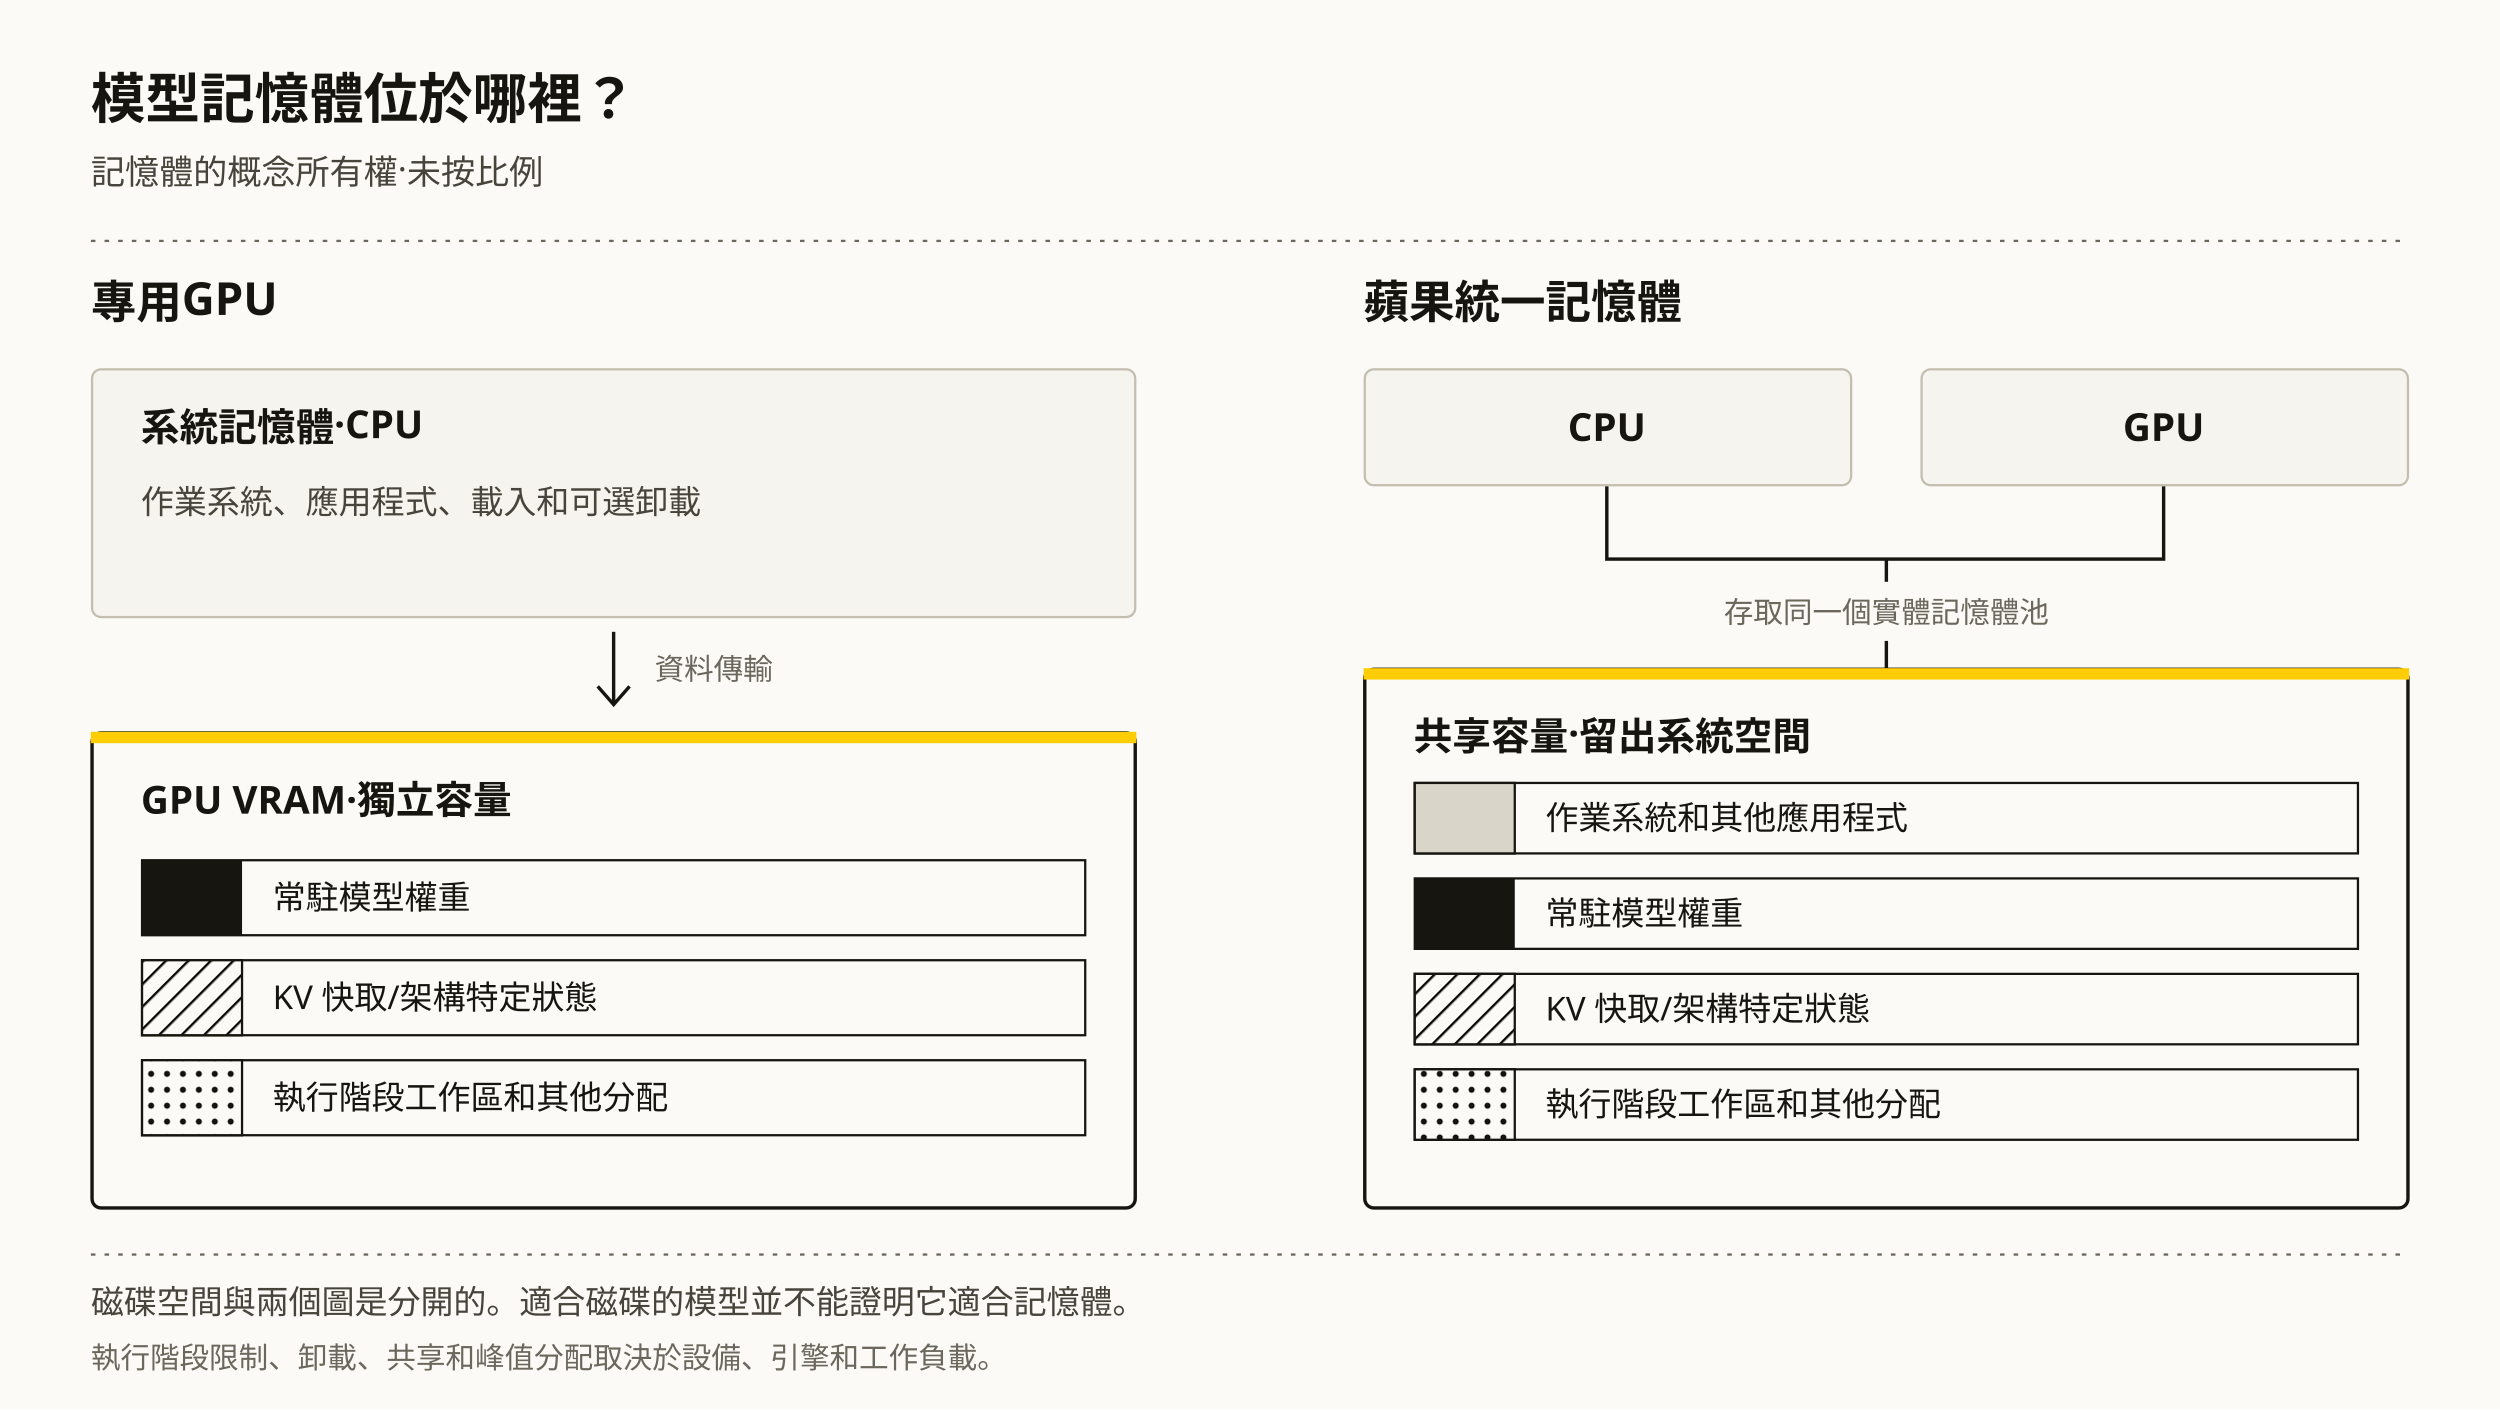
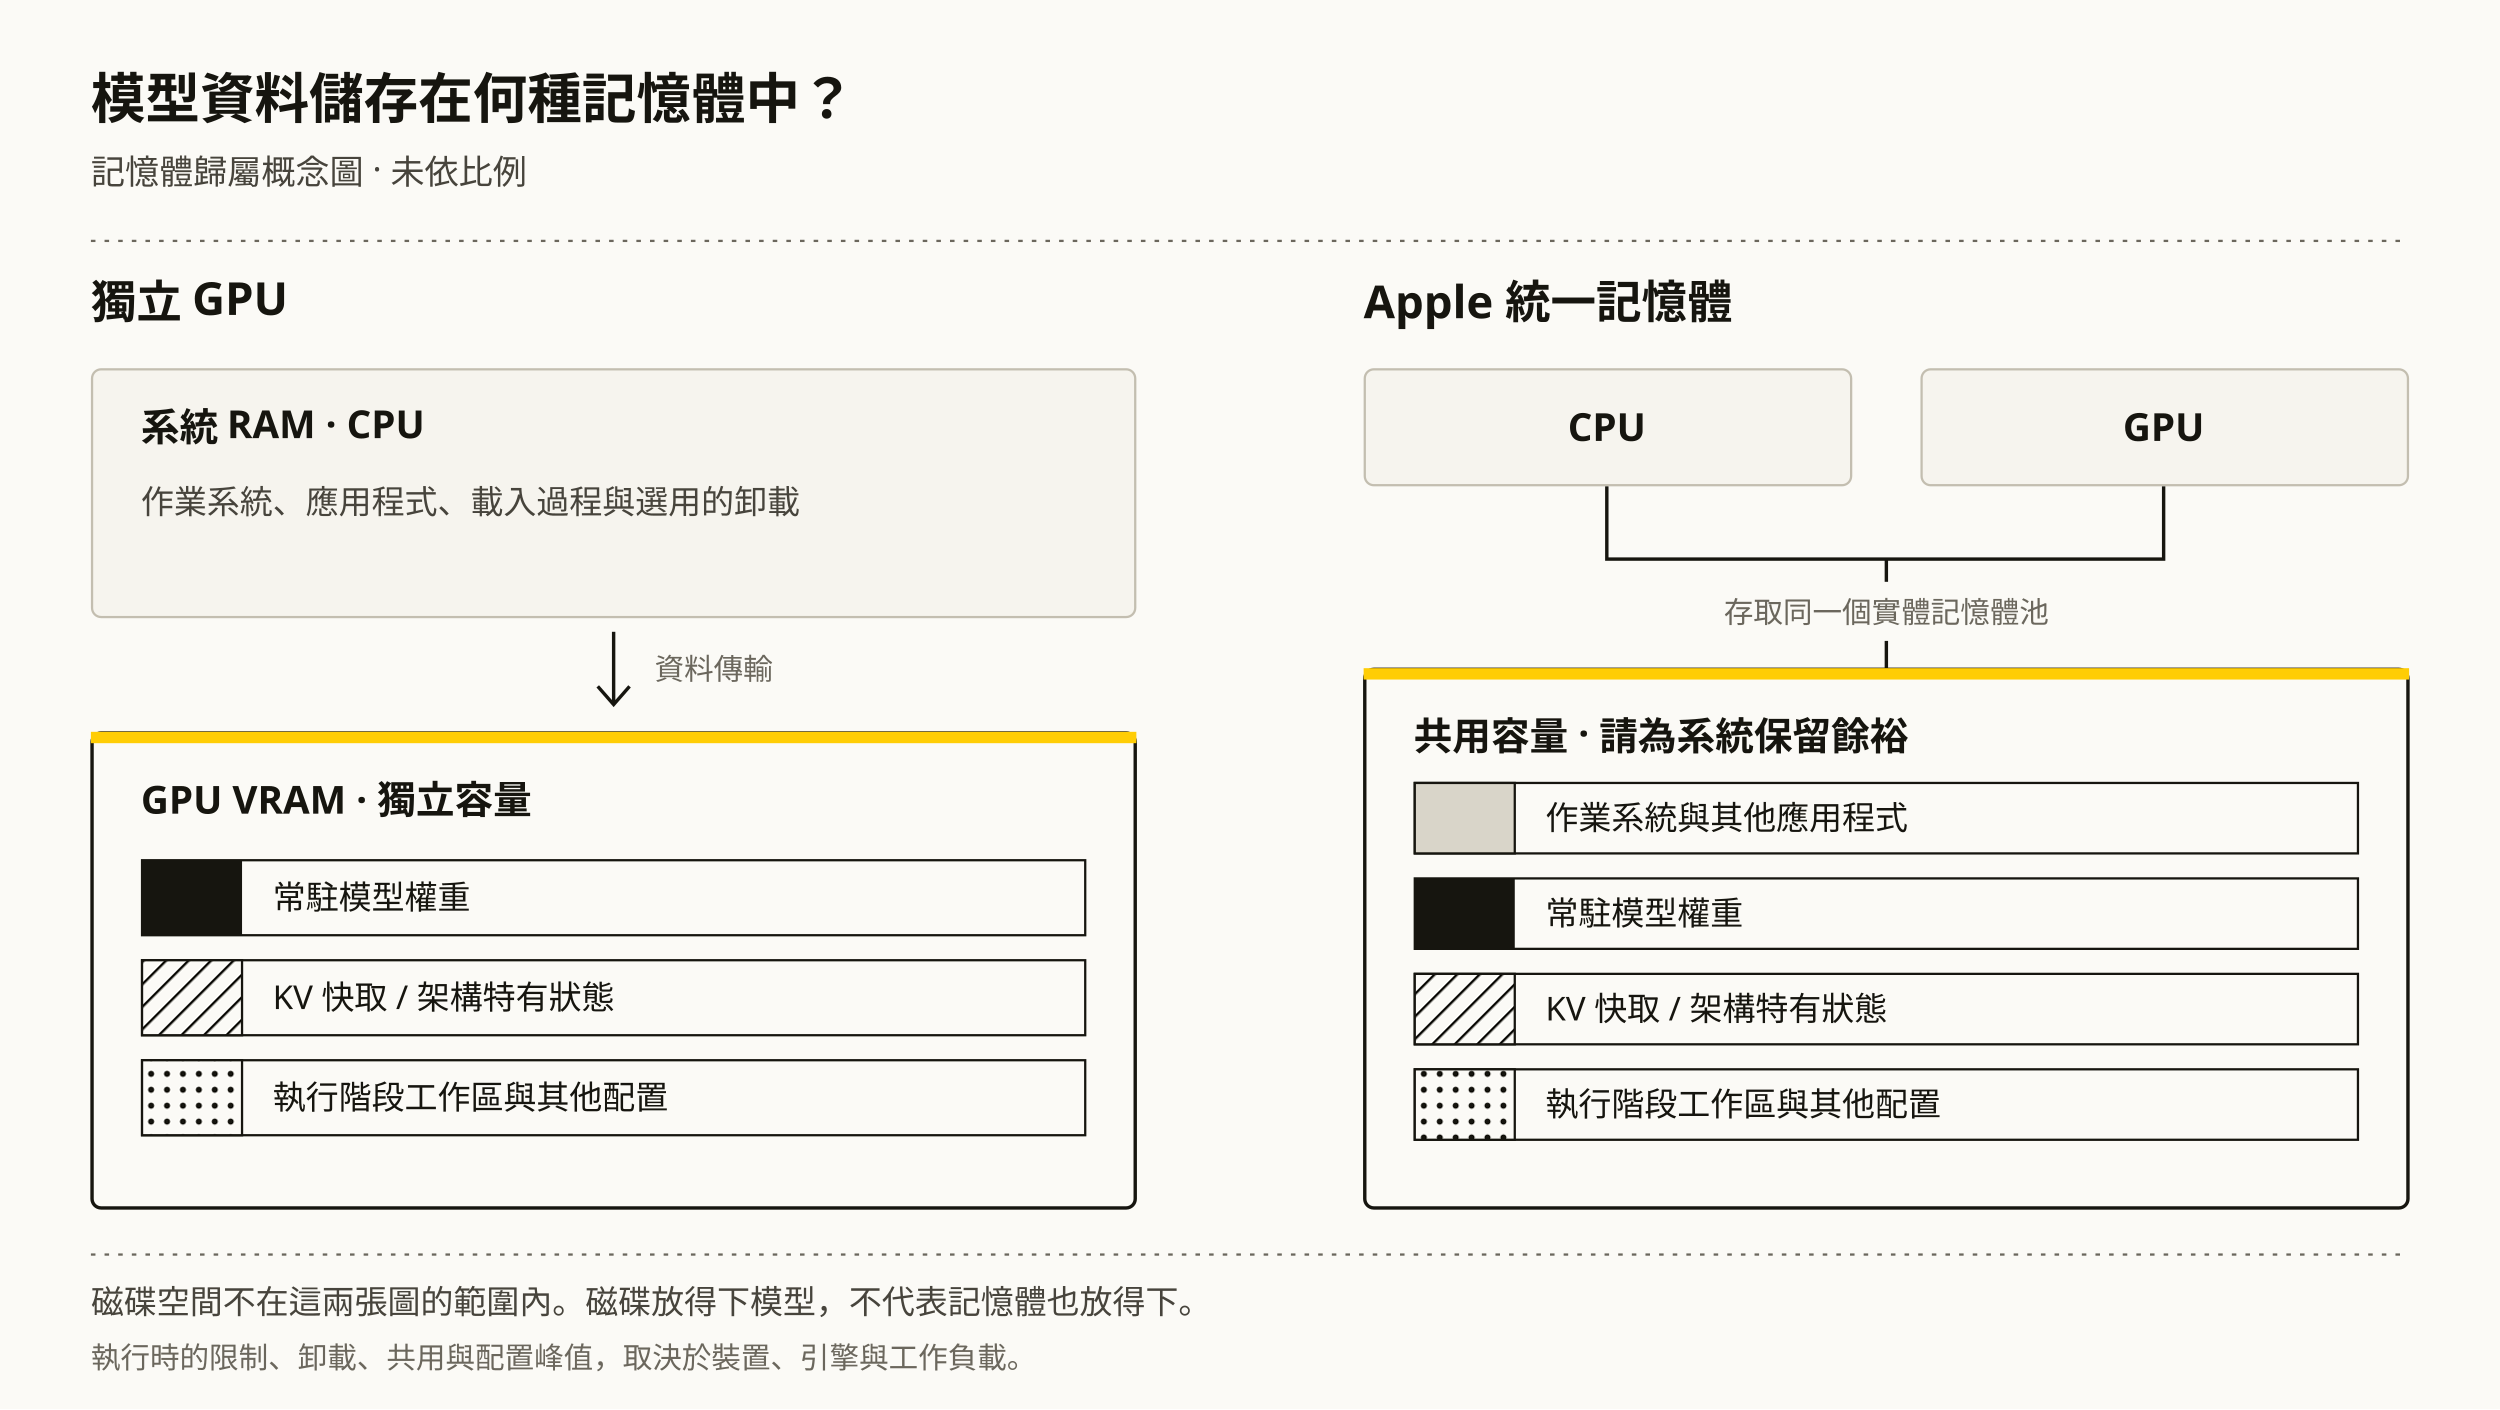
<svg xmlns="http://www.w3.org/2000/svg" width="1100" height="620" viewBox="0 0 1100 620" role="img" aria-labelledby="title desc">
  <style>
.bg{fill:#fbfaf6}.ink,.t1{fill:#16150f}.t2{fill:#47443c}.t3{fill:#6b675d}.ln{fill:none;stroke:#16150f}.box{fill:#fbfaf6;stroke:#16150f}
.soft{fill:#f6f4ee;stroke:#c3beb0}.os{fill:#d9d5c9;stroke:#16150f}.rl{fill:none;stroke:#6b675d}.tape{fill:#ffcd05}
@media (prefers-color-scheme:dark){.bg{fill:#1a1a16}.ink,.t1{fill:#eeece4}.t2{fill:#bdb9ad}.t3{fill:#959186}.ln{stroke:#eeece4}.box{fill:#1a1a16;stroke:#eeece4}
.soft{fill:#1f1f1a;stroke:#45433b}.os{fill:#45433b;stroke:#eeece4}.rl{stroke:#959186}}
text{font-family:'Schibsted Grotesk Variable','Schibsted Grotesk',system-ui,-apple-system,'Segoe UI','Noto Sans',sans-serif}
</style>
  <defs>
    <pattern id="hatch" width="7" height="7" patternUnits="userSpaceOnUse" patternTransform="rotate(45)">
      <rect width="7" height="7" class="bg" />
      <path d="M0 0V7" class="ln" stroke-width="2.2" />
    </pattern>
    <pattern id="dots" width="7" height="7" patternUnits="userSpaceOnUse">
      <rect width="7" height="7" class="bg" />
      <circle cx="3.5" cy="3.5" r="1.35" class="ink" />
    </pattern>
  </defs>
  <rect width="1100" height="620" class="bg" />
-   <text x="40" y="52" font-size="24" font-weight="700" class="t1" data-fit="1010" data-rtl-x="1060">模型記憶體位於哪裡？</text>
-   <text x="40" y="81" font-size="15" class="t2" data-fit="1010" data-rtl-x="1060">記憶體的概念所有權·未按比例</text>
+   <text x="40" y="52" font-size="24" font-weight="700" class="t1" data-fit="1010" data-rtl-x="1060">模型資料儲存在何種記憶體中？</text>
+   <text x="40" y="81" font-size="15" class="t2" data-fit="1010" data-rtl-x="1060">記憶體歸屬概念圖 · 未依比例</text>
  <path d="M40 106H1060" class="rl" stroke-dasharray="2 4" />
-   <text x="40" y="140" font-size="20" font-weight="650" class="t1" data-fit="460" data-rtl-x="500">專用GPU</text>
-   <text x="600" y="140" font-size="20" font-weight="650" class="t1" data-fit="460" data-rtl-x="1060">蘋果統一記憶體</text>
+   <text x="40" y="140" font-size="20" font-weight="650" class="t1" data-fit="460" data-rtl-x="500">獨立 GPU</text>
+   <text x="600" y="140" font-size="20" font-weight="650" class="t1" data-fit="460" data-rtl-x="1060">Apple 統一記憶體</text>
  <rect x="40.5" y="162.5" width="459" height="109" rx="4" class="soft" />
-   <text x="62" y="194" font-size="17" font-weight="650" class="t1" data-fit="416" data-rtl-x="478">系統記憶體·CPU</text>
-   <text x="62" y="226" font-size="14.5" class="t2" data-fit="416" data-rtl-x="478">作業系統、應用程式、載入和可選卸載</text>
+   <text x="62" y="194" font-size="17" font-weight="650" class="t1" data-fit="416" data-rtl-x="478">系統 RAM · CPU</text>
+   <text x="62" y="226" font-size="14.5" class="t2" data-fit="416" data-rtl-x="478">作業系統、應用程式、載入過程與選用的卸載</text>
  <path d="M270 278V310M263 302l7 8 7-8" class="ln" stroke-width="1.5" />
  <text x="288" y="299" font-size="13" class="t3" data-fit="200" data-rtl-x="252">資料傳輸</text>
  <rect x="40.5" y="322.5" width="459" height="209" rx="4" class="box" stroke-width="1.5" />
  <rect x="40" y="322" width="460" height="5" class="tape" />
-   <text x="62" y="358" font-size="17" font-weight="650" class="t1" data-fit="416" data-rtl-x="478">GPU VRAM·獨立容量</text>
+   <text x="62" y="358" font-size="17" font-weight="650" class="t1" data-fit="416" data-rtl-x="478">GPU VRAM · 獨立容量</text>
  <rect x="62.5" y="378.5" width="415" height="33" class="box" />
  <rect x="62.5" y="378.5" width="44" height="33" class="ink" />
  <text x="120" y="400" font-size="14.5" class="t1" data-fit="350" data-rtl-x="466">常駐模型權重</text>
  <rect x="62.5" y="422.5" width="415" height="33" class="box" />
  <rect x="62.5" y="422.5" width="44" height="33" fill="url(#hatch)" />
  <rect x="62.5" y="422.5" width="44" height="33" class="ln" />
-   <text x="120" y="444" font-size="14.5" class="t1" data-fit="350" data-rtl-x="466">KV 快取/架構特定狀態</text>
+   <text x="120" y="444" font-size="14.5" class="t1" data-fit="350" data-rtl-x="466">KV 快取 / 架構特有狀態</text>
  <rect x="62.5" y="466.5" width="415" height="33" class="box" />
  <rect x="62.5" y="466.5" width="44" height="33" fill="url(#dots)" />
  <rect x="62.5" y="466.5" width="44" height="33" class="ln" />
-   <text x="120" y="488" font-size="14.5" class="t1" data-fit="350" data-rtl-x="466">執行階段工作區和其他分配</text>
+   <text x="120" y="488" font-size="14.5" class="t1" data-fit="350" data-rtl-x="466">執行階段工作區與其他配置</text>
  <rect x="600.5" y="162.5" width="214" height="51" rx="4" class="soft" />
  <text x="707" y="194" font-size="17" font-weight="650" text-anchor="middle" class="t1">CPU</text>
  <rect x="845.5" y="162.5" width="214" height="51" rx="4" class="soft" />
  <text x="952" y="194" font-size="17" font-weight="650" text-anchor="middle" class="t1">GPU</text>
  <path d="M707 214V246H952V214M830 246V256M830 282V294" class="ln" stroke-width="1.5" />
  <text x="830" y="274" font-size="13" text-anchor="middle" class="t3" data-fit="440">存取同一個實體記憶體池</text>
  <rect x="600.5" y="294.5" width="459" height="237" rx="4" class="box" stroke-width="1.5" />
  <rect x="600" y="294" width="460" height="5" class="tape" />
-   <text x="622" y="330" font-size="17" font-weight="650" class="t1" data-fit="416" data-rtl-x="1038">共享容量·留出系統空間</text>
+   <text x="622" y="330" font-size="17" font-weight="650" class="t1" data-fit="416" data-rtl-x="1038">共用容量 · 請為系統保留餘裕</text>
  <rect x="622.5" y="344.5" width="415" height="31" class="box" />
  <rect x="622.5" y="344.5" width="44" height="31" class="os" />
-   <text x="680" y="365" font-size="14.5" class="t1" data-fit="350" data-rtl-x="1026">作業系統和其他應用程式</text>
+   <text x="680" y="365" font-size="14.5" class="t1" data-fit="350" data-rtl-x="1026">作業系統與其他應用程式</text>
  <rect x="622.5" y="386.5" width="415" height="31" class="box" />
  <rect x="622.5" y="386.5" width="44" height="31" class="ink" />
  <text x="680" y="407" font-size="14.5" class="t1" data-fit="350" data-rtl-x="1026">常駐模型權重</text>
  <rect x="622.5" y="428.5" width="415" height="31" class="box" />
  <rect x="622.5" y="428.5" width="44" height="31" fill="url(#hatch)" />
  <rect x="622.5" y="428.5" width="44" height="31" class="ln" />
-   <text x="680" y="449" font-size="14.5" class="t1" data-fit="350" data-rtl-x="1026">KV 快取/架構特定狀態</text>
+   <text x="680" y="449" font-size="14.5" class="t1" data-fit="350" data-rtl-x="1026">KV 快取 / 架構特有狀態</text>
  <rect x="622.5" y="470.5" width="415" height="31" class="box" />
  <rect x="622.5" y="470.5" width="44" height="31" fill="url(#dots)" />
  <rect x="622.5" y="470.5" width="44" height="31" class="ln" />
-   <text x="680" y="491" font-size="14.5" class="t1" data-fit="350" data-rtl-x="1026">執行階段工作區和其他分配</text>
+   <text x="680" y="491" font-size="14.5" class="t1" data-fit="350" data-rtl-x="1026">執行階段工作區與其他配置</text>
  <path d="M40 552H1060" class="rl" stroke-dasharray="2 4" />
-   <text x="40" y="578" font-size="14.5" class="t2" data-fit="1020" data-rtl-x="1060">磁碟空間與兩個圖是分開的。適合磁碟的模型並不能證明它適合記憶體。</text>
-   <text x="40" y="602" font-size="13" class="t3" data-fit="1020" data-rtl-x="1060">執行階段限制、卸載、共享和峰值分配取決於設備、引擎和工作負載。</text>
+   <text x="40" y="578" font-size="14.5" class="t2" data-fit="1020" data-rtl-x="1060">磁碟空間不在這兩張圖的範圍內。磁碟放得下模型，不代表記憶體也放得下。</text>
+   <text x="40" y="602" font-size="13" class="t3" data-fit="1020" data-rtl-x="1060">執行時的限制、卸載、共用與配置峰值，取決於裝置、引擎與工作負載。</text>
</svg>
